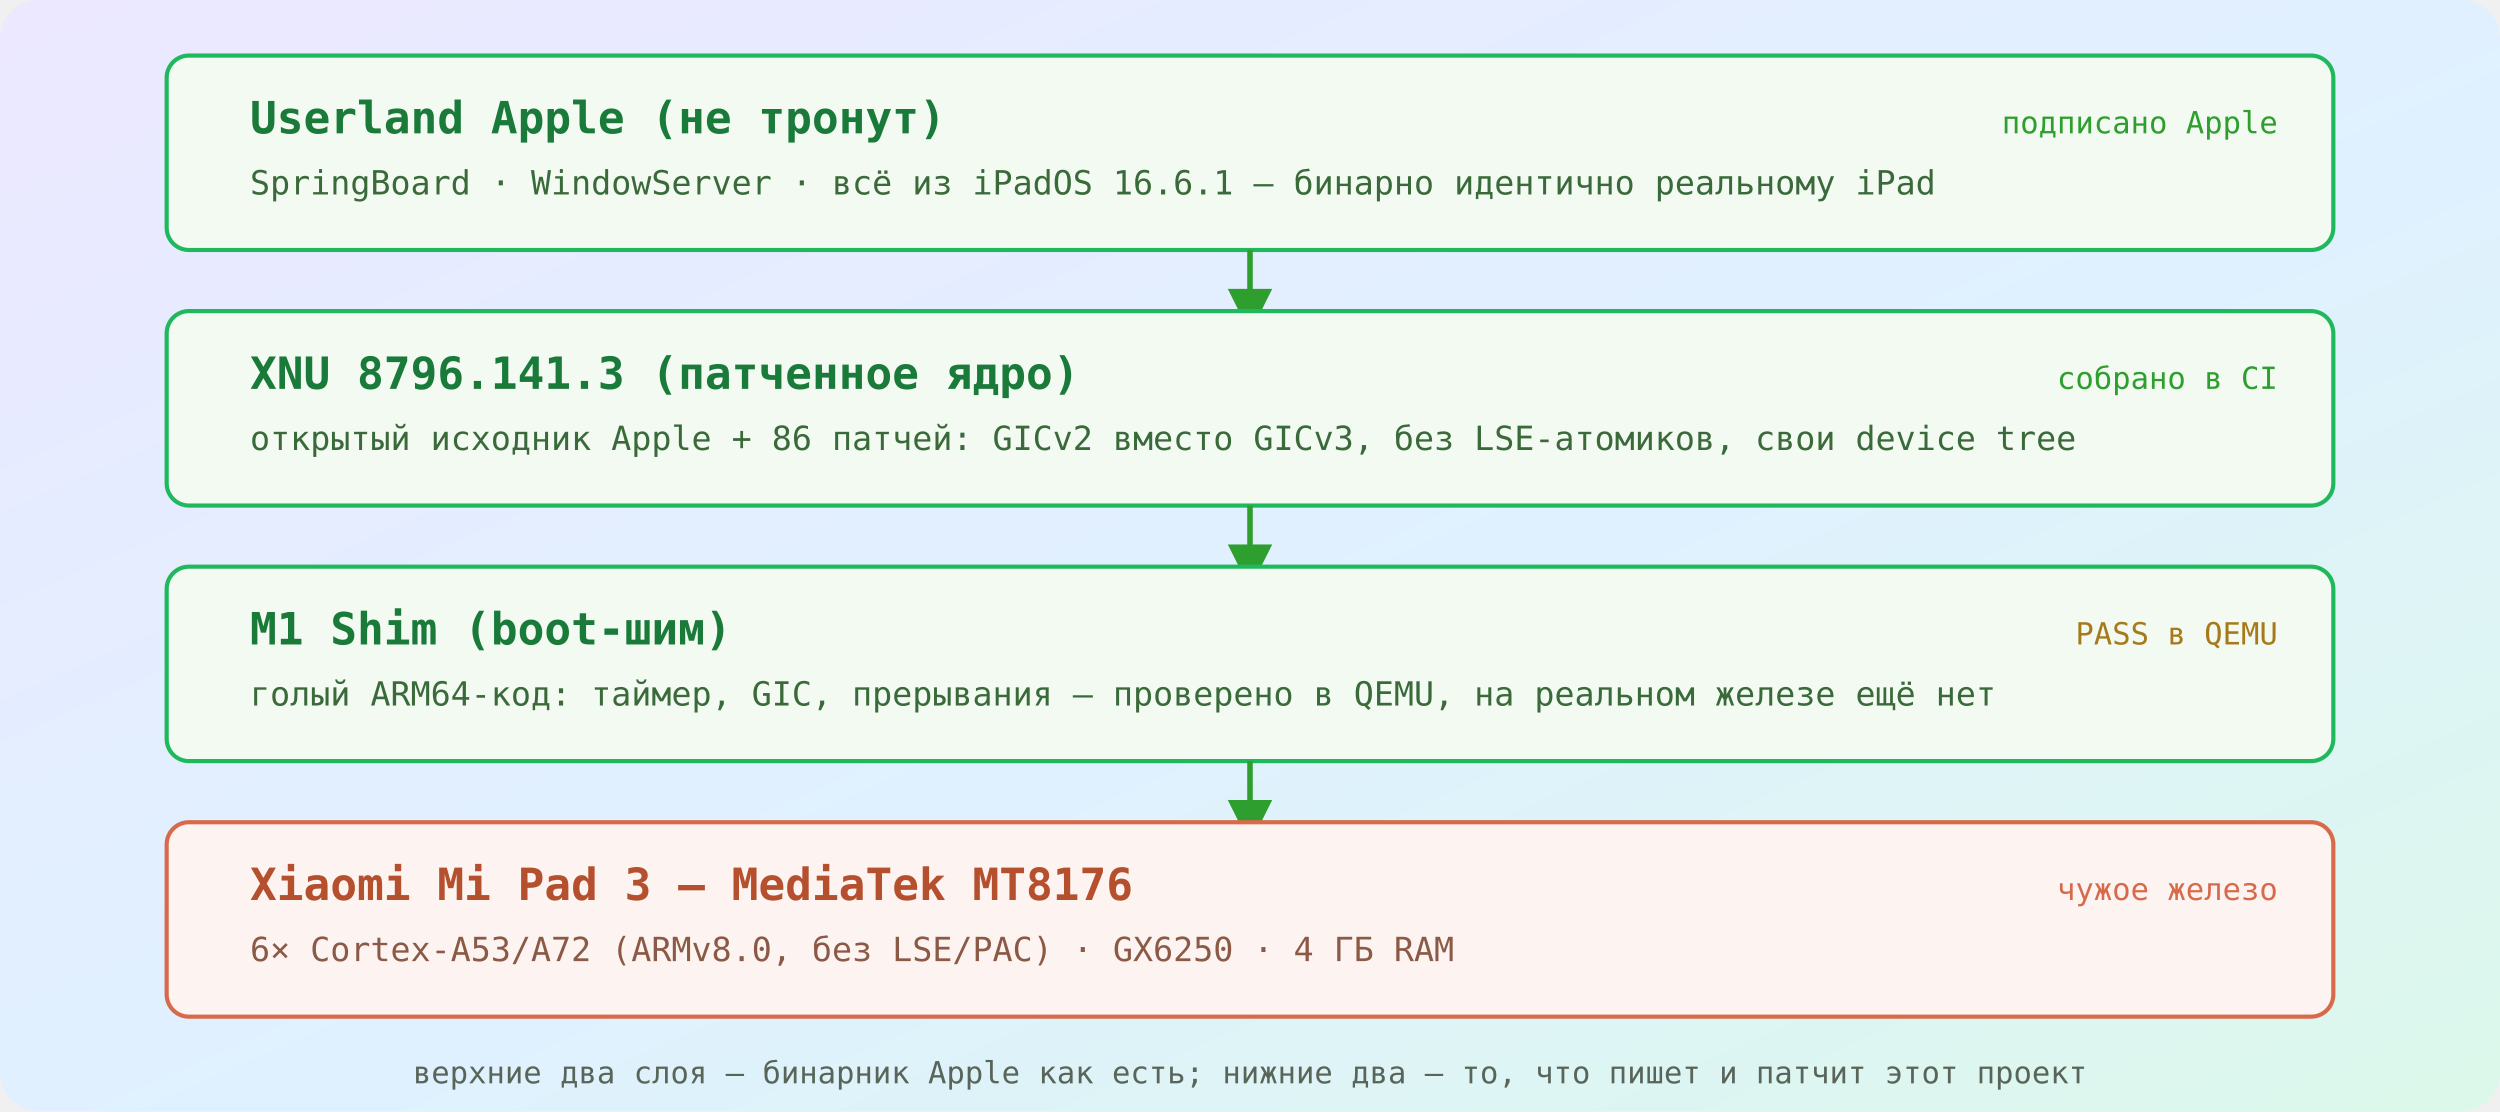
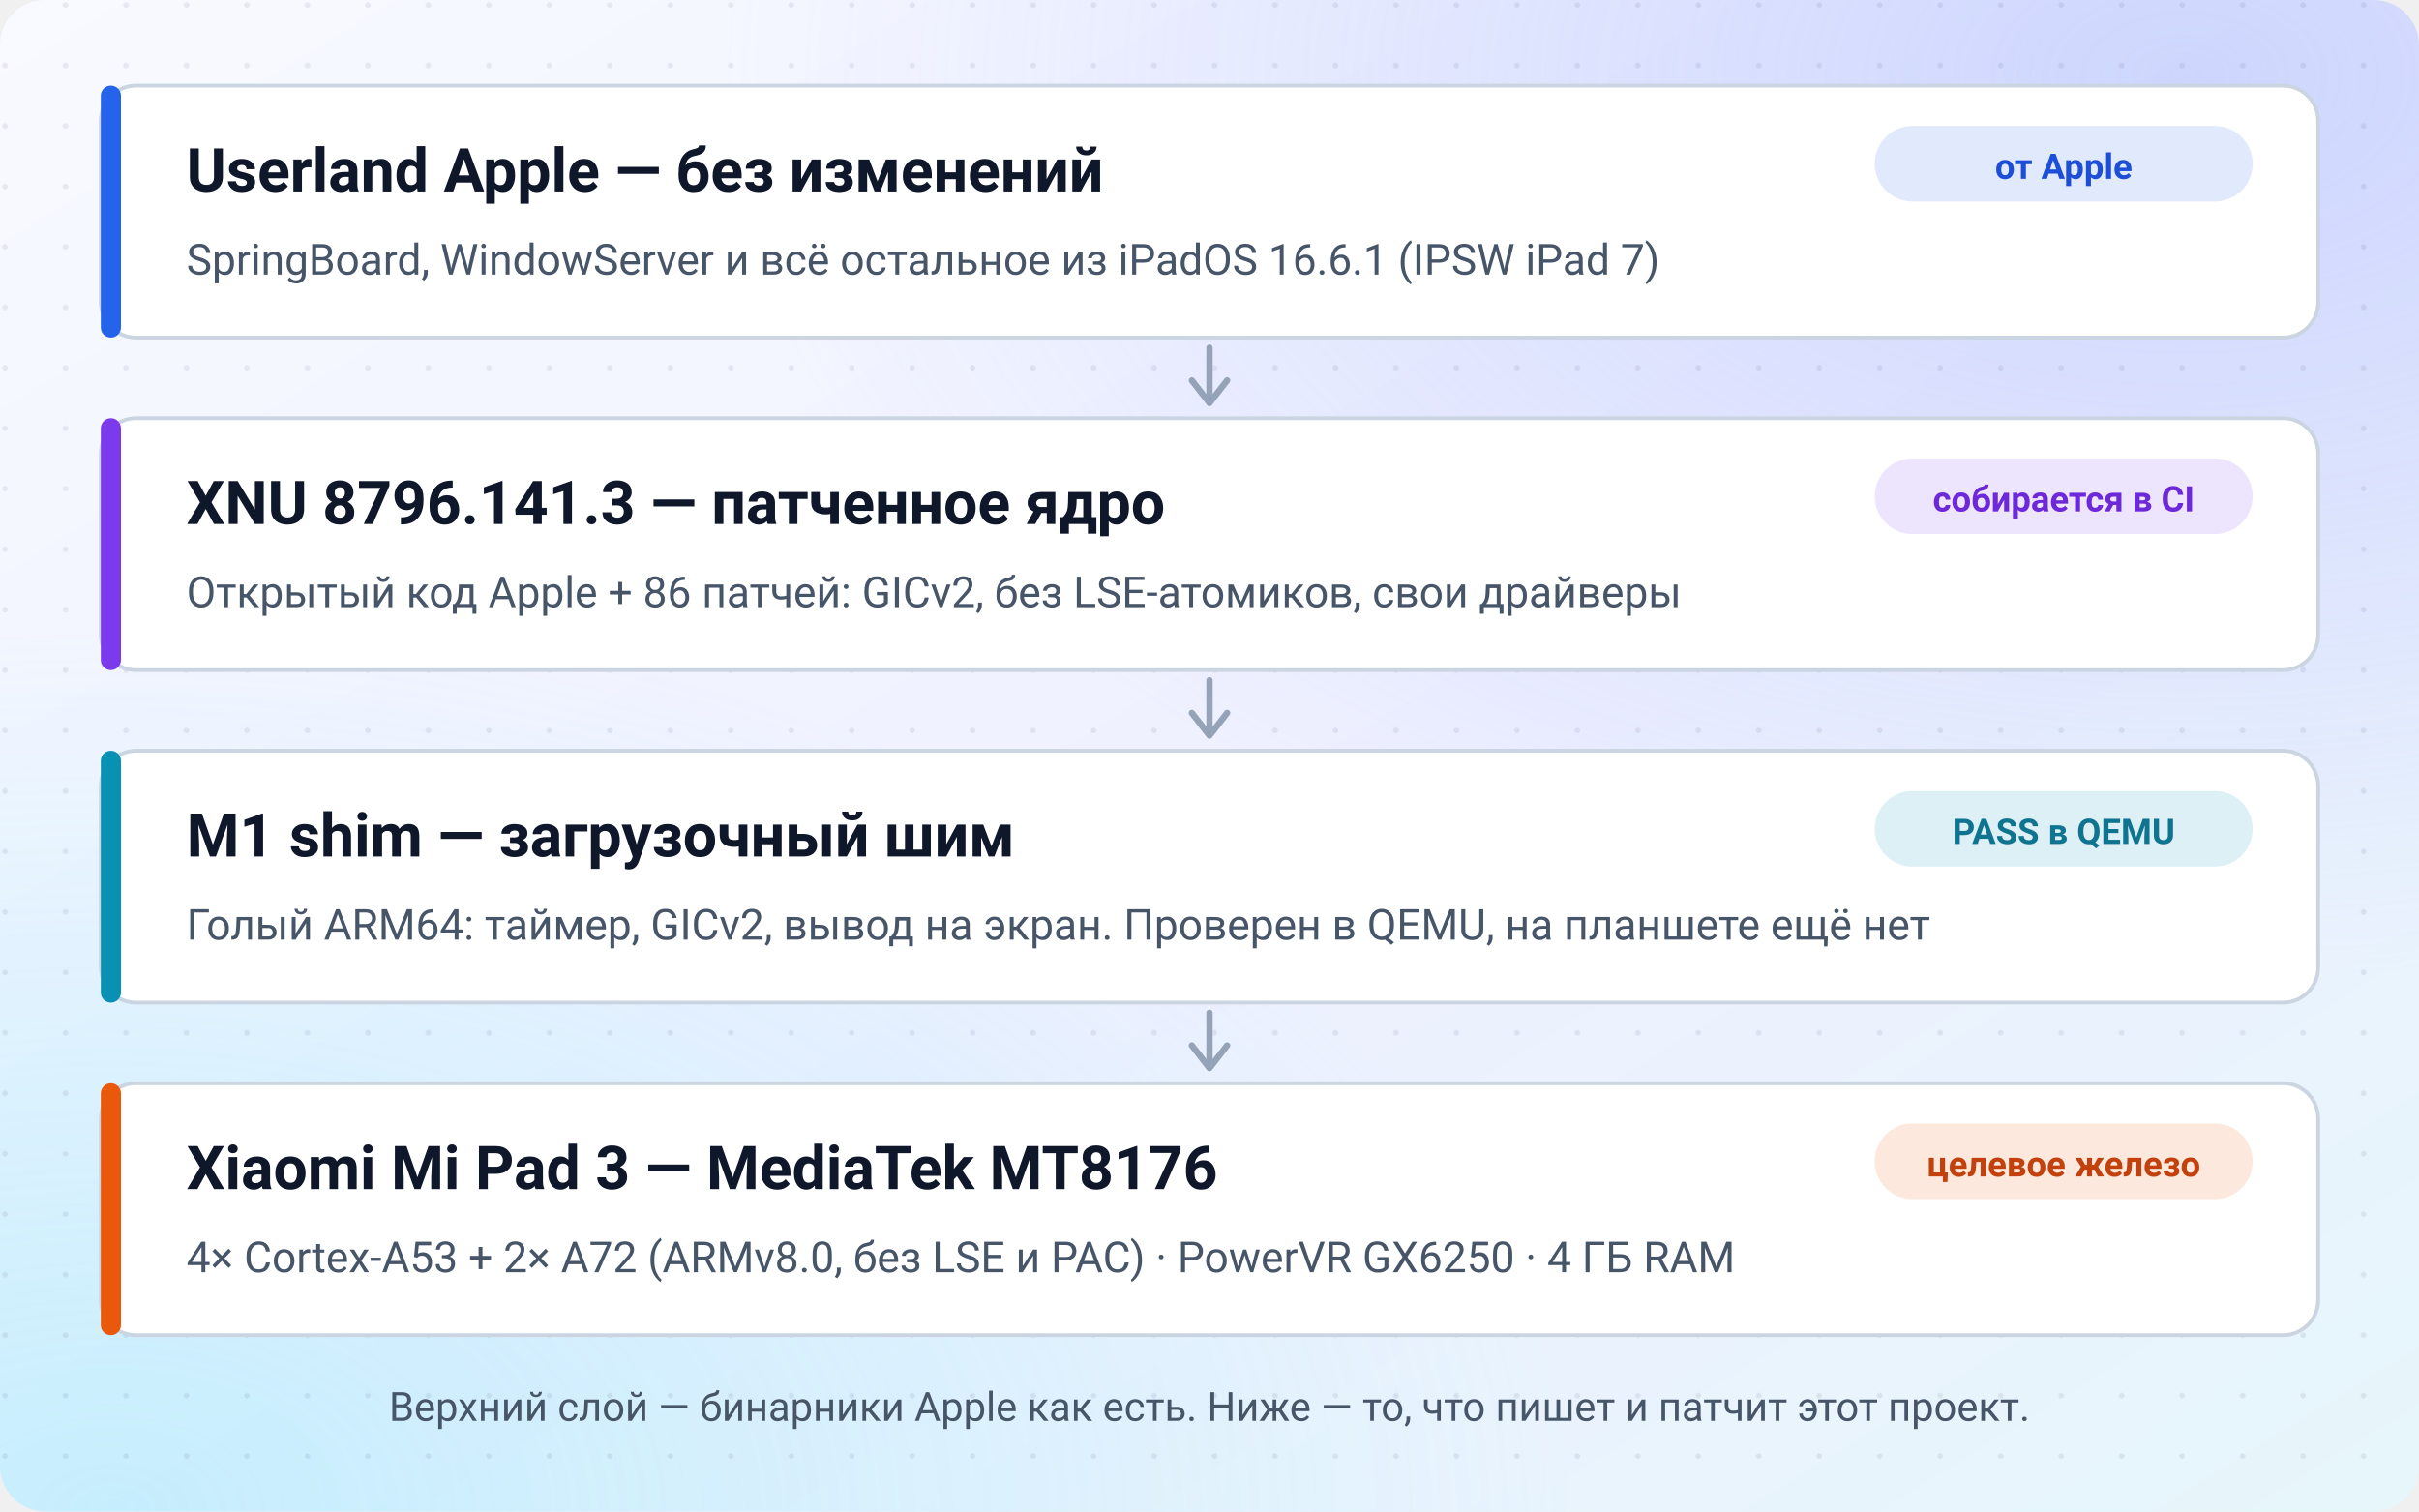
- <svg xmlns="http://www.w3.org/2000/svg" width="900" height="400" viewBox="0 0 900 400" font-family="Consolas,Menlo,monospace">
-   <rect width="900" height="400" rx="14" fill="url(#cardbg)" />
-   <rect x="60" y="20" width="780" height="70" rx="8" fill="#f2faf2" stroke="#1fb85c" stroke-width="1.5" />
-   <text x="90" y="48" font-size="16" fill="#1a7a3a" font-weight="bold">Userland Apple (не тронут)</text>
-   <text x="90" y="70" font-size="12" fill="#3a6a3a">SpringBoard · WindowServer · всё из iPadOS 16.6.1 — бинарно идентично реальному iPad</text>
-   <text x="820" y="48" font-size="11" fill="#2e9e2e" text-anchor="end">подписано Apple</text>
-   <path d="M450 90 L450 112" stroke="#2e9e2e" stroke-width="2" marker-end="url(#arrowl)" />
-   <rect x="60" y="112" width="780" height="70" rx="8" fill="#f2faf2" stroke="#1fb85c" stroke-width="1.5" />
-   <text x="90" y="140" font-size="16" fill="#1a7a3a" font-weight="bold">XNU 8796.141.3 (патченное ядро)</text>
-   <text x="90" y="162" font-size="12" fill="#3a6a3a">открытый исходник Apple + 86 патчей: GICv2 вместо GICv3, без LSE-атомиков, свои device tree</text>
-   <text x="820" y="140" font-size="11" fill="#2e9e2e" text-anchor="end">собрано в CI</text>
-   <path d="M450 182 L450 204" stroke="#2e9e2e" stroke-width="2" marker-end="url(#arrowl)" />
-   <rect x="60" y="204" width="780" height="70" rx="8" fill="#f2faf2" stroke="#1fb85c" stroke-width="1.5" />
-   <text x="90" y="232" font-size="16" fill="#1a7a3a" font-weight="bold">M1 Shim (boot-шим)</text>
-   <text x="90" y="254" font-size="12" fill="#3a6a3a">голый ARM64-код: таймер, GIC, прерывания — проверено в QEMU, на реальном железе ещё нет</text>
-   <text x="820" y="232" font-size="11" fill="#a67a1a" text-anchor="end">PASS в QEMU</text>
-   <path d="M450 274 L450 296" stroke="#2e9e2e" stroke-width="2" marker-end="url(#arrowl)" />
-   <rect x="60" y="296" width="780" height="70" rx="8" fill="#fdf3f0" stroke="#d76a4a" stroke-width="1.5" />
-   <text x="90" y="324" font-size="16" fill="#b5502e" font-weight="bold">Xiaomi Mi Pad 3 — MediaTek MT8176</text>
-   <text x="90" y="346" font-size="12" fill="#8a5a46">6× Cortex-A53/A72 (ARMv8.0, без LSE/PAC) · GX6250 · 4 ГБ RAM</text>
-   <text x="820" y="324" font-size="11" fill="#d76a4a" text-anchor="end">чужое железо</text>
+ <svg xmlns="http://www.w3.org/2000/svg" width="960" height="600" viewBox="0 0 960 600" role="img" aria-label="Слои: userland Apple, XNU, M1 shim, MT8176">
  <defs>
-     <linearGradient id="cardbg" x1="0" y1="0" x2="1" y2="1">
-       <stop offset="0%" stop-color="#ece8ff" />
-       <stop offset="55%" stop-color="#dff1ff" />
-       <stop offset="100%" stop-color="#dcf8ea" />
+     <linearGradient id="bga" x1="0" y1="0" x2="1" y2="1">
+       <stop offset="0" stop-color="#f8faff" />
+       <stop offset="0.55" stop-color="#eef0ff" />
+       <stop offset="1" stop-color="#e6f6fb" />
    </linearGradient>
-     <marker id="arrowl" markerWidth="8" markerHeight="8" refX="4" refY="4" orient="auto">
-       <path d="M0,0 L8,4 L0,8 z" fill="#2e9e2e" />
-     </marker>
+     <radialGradient id="gaa" cx="0.9" cy="0.05" r="0.6">
+       <stop offset="0" stop-color="#a5b4fc" stop-opacity="0.45" />
+       <stop offset="1" stop-color="#a5b4fc" stop-opacity="0" />
+     </radialGradient>
+     <radialGradient id="gba" cx="0.05" cy="1" r="0.6">
+       <stop offset="0" stop-color="#67e8f9" stop-opacity="0.30" />
+       <stop offset="1" stop-color="#67e8f9" stop-opacity="0" />
+     </radialGradient>
+     <pattern id="dotsa" width="24" height="24" patternUnits="userSpaceOnUse">
+       <circle cx="2" cy="2" r="1.1" fill="#1e1b4b" fill-opacity="0.08" />
+     </pattern>
+     <clipPath id="ra">
+       <rect width="960" height="600" rx="18" />
+     </clipPath>
  </defs>
-   <text x="450" y="390" font-size="11" fill="#5a655a" text-anchor="middle">верхние два слоя — бинарник Apple как есть; нижние два — то, что пишет и патчит этот проект</text>
+   <g clip-path="url(#ra)">
+     <rect width="960" height="600" fill="url(#bga)" />
+     <rect width="960" height="600" fill="url(#gaa)" />
+     <rect width="960" height="600" fill="url(#gba)" />
+     <rect width="960" height="600" fill="url(#dotsa)" />
+   </g>
+   <rect x="40" y="34" width="880" height="100" rx="14" fill="#ffffff" stroke="#cbd5e1" stroke-width="1.5" />
+   <rect x="40" y="34" width="8" height="100" rx="4" fill="#2563eb" />
+   <text x="74" y="76" font-family="-apple-system, 'Segoe UI', Roboto, 'Helvetica Neue', Arial, sans-serif" font-size="24" font-weight="700" fill="#0f172a">Userland Apple — без изменений</text>
+   <text x="74" y="109" font-family="-apple-system, 'Segoe UI', Roboto, 'Helvetica Neue', Arial, sans-serif" font-size="17" fill="#475569">SpringBoard, WindowServer и всё остальное из iPadOS 16.6.1 (IPSW iPad 7)</text>
+   <rect x="744" y="50" width="150" height="30" rx="15" fill="#2563eb" fill-opacity="0.14" />
+   <text x="819" y="71" text-anchor="middle" font-family="-apple-system, 'Segoe UI', Roboto, 'Helvetica Neue', Arial, sans-serif" font-size="14" font-weight="600" fill="#1d4ed8">от Apple</text>
+   <path d="M480.0 138 V158" stroke="#94a3b8" stroke-width="2.5" stroke-linecap="round" />
+   <path d="M473.0 151 L480.0 160 L487.0 151" fill="none" stroke="#94a3b8" stroke-width="2.5" stroke-linecap="round" stroke-linejoin="round" />
+   <rect x="40" y="166" width="880" height="100" rx="14" fill="#ffffff" stroke="#cbd5e1" stroke-width="1.5" />
+   <rect x="40" y="166" width="8" height="100" rx="4" fill="#7c3aed" />
+   <text x="74" y="208" font-family="-apple-system, 'Segoe UI', Roboto, 'Helvetica Neue', Arial, sans-serif" font-size="24" font-weight="700" fill="#0f172a">XNU 8796.141.3 — патченное ядро</text>
+   <text x="74" y="241" font-family="-apple-system, 'Segoe UI', Roboto, 'Helvetica Neue', Arial, sans-serif" font-size="17" fill="#475569">Открытый код Apple + 86 патчей: GICv2, без LSE-атомиков, свои драйверы</text>
+   <rect x="744" y="182" width="150" height="30" rx="15" fill="#7c3aed" fill-opacity="0.14" />
+   <text x="819" y="203" text-anchor="middle" font-family="-apple-system, 'Segoe UI', Roboto, 'Helvetica Neue', Arial, sans-serif" font-size="14" font-weight="600" fill="#6d28d9">собирается в CI</text>
+   <path d="M480.0 270 V290" stroke="#94a3b8" stroke-width="2.5" stroke-linecap="round" />
+   <path d="M473.0 283 L480.0 292 L487.0 283" fill="none" stroke="#94a3b8" stroke-width="2.5" stroke-linecap="round" stroke-linejoin="round" />
+   <rect x="40" y="298" width="880" height="100" rx="14" fill="#ffffff" stroke="#cbd5e1" stroke-width="1.5" />
+   <rect x="40" y="298" width="8" height="100" rx="4" fill="#0891b2" />
+   <text x="74" y="340" font-family="-apple-system, 'Segoe UI', Roboto, 'Helvetica Neue', Arial, sans-serif" font-size="24" font-weight="700" fill="#0f172a">M1 shim — загрузочный шим</text>
+   <text x="74" y="373" font-family="-apple-system, 'Segoe UI', Roboto, 'Helvetica Neue', Arial, sans-serif" font-size="17" fill="#475569">Голый ARM64: таймер, GICv2, вывод на экран. Проверен в QEMU, на планшете ещё нет</text>
+   <rect x="744" y="314" width="150" height="30" rx="15" fill="#0891b2" fill-opacity="0.14" />
+   <text x="819" y="335" text-anchor="middle" font-family="-apple-system, 'Segoe UI', Roboto, 'Helvetica Neue', Arial, sans-serif" font-size="14" font-weight="600" fill="#0e7490">PASS в QEMU</text>
+   <path d="M480.0 402 V422" stroke="#94a3b8" stroke-width="2.5" stroke-linecap="round" />
+   <path d="M473.0 415 L480.0 424 L487.0 415" fill="none" stroke="#94a3b8" stroke-width="2.5" stroke-linecap="round" stroke-linejoin="round" />
+   <rect x="40" y="430" width="880" height="100" rx="14" fill="#ffffff" stroke="#cbd5e1" stroke-width="1.5" />
+   <rect x="40" y="430" width="8" height="100" rx="4" fill="#ea580c" />
+   <text x="74" y="472" font-family="-apple-system, 'Segoe UI', Roboto, 'Helvetica Neue', Arial, sans-serif" font-size="24" font-weight="700" fill="#0f172a">Xiaomi Mi Pad 3 — MediaTek MT8176</text>
+   <text x="74" y="505" font-family="-apple-system, 'Segoe UI', Roboto, 'Helvetica Neue', Arial, sans-serif" font-size="17" fill="#475569">4× Cortex-A53 + 2× A72 (ARMv8.0, без LSE и PAC) · PowerVR GX6250 · 4 ГБ RAM</text>
+   <rect x="744" y="446" width="150" height="30" rx="15" fill="#ea580c" fill-opacity="0.14" />
+   <text x="819" y="467" text-anchor="middle" font-family="-apple-system, 'Segoe UI', Roboto, 'Helvetica Neue', Arial, sans-serif" font-size="14" font-weight="600" fill="#c2410c">целевое железо</text>
+   <text x="480.0" y="564" text-anchor="middle" font-family="-apple-system, 'Segoe UI', Roboto, 'Helvetica Neue', Arial, sans-serif" font-size="16" fill="#475569">Верхний слой — бинарники Apple как есть. Ниже — то, что пишет и патчит этот проект.</text>
</svg>
